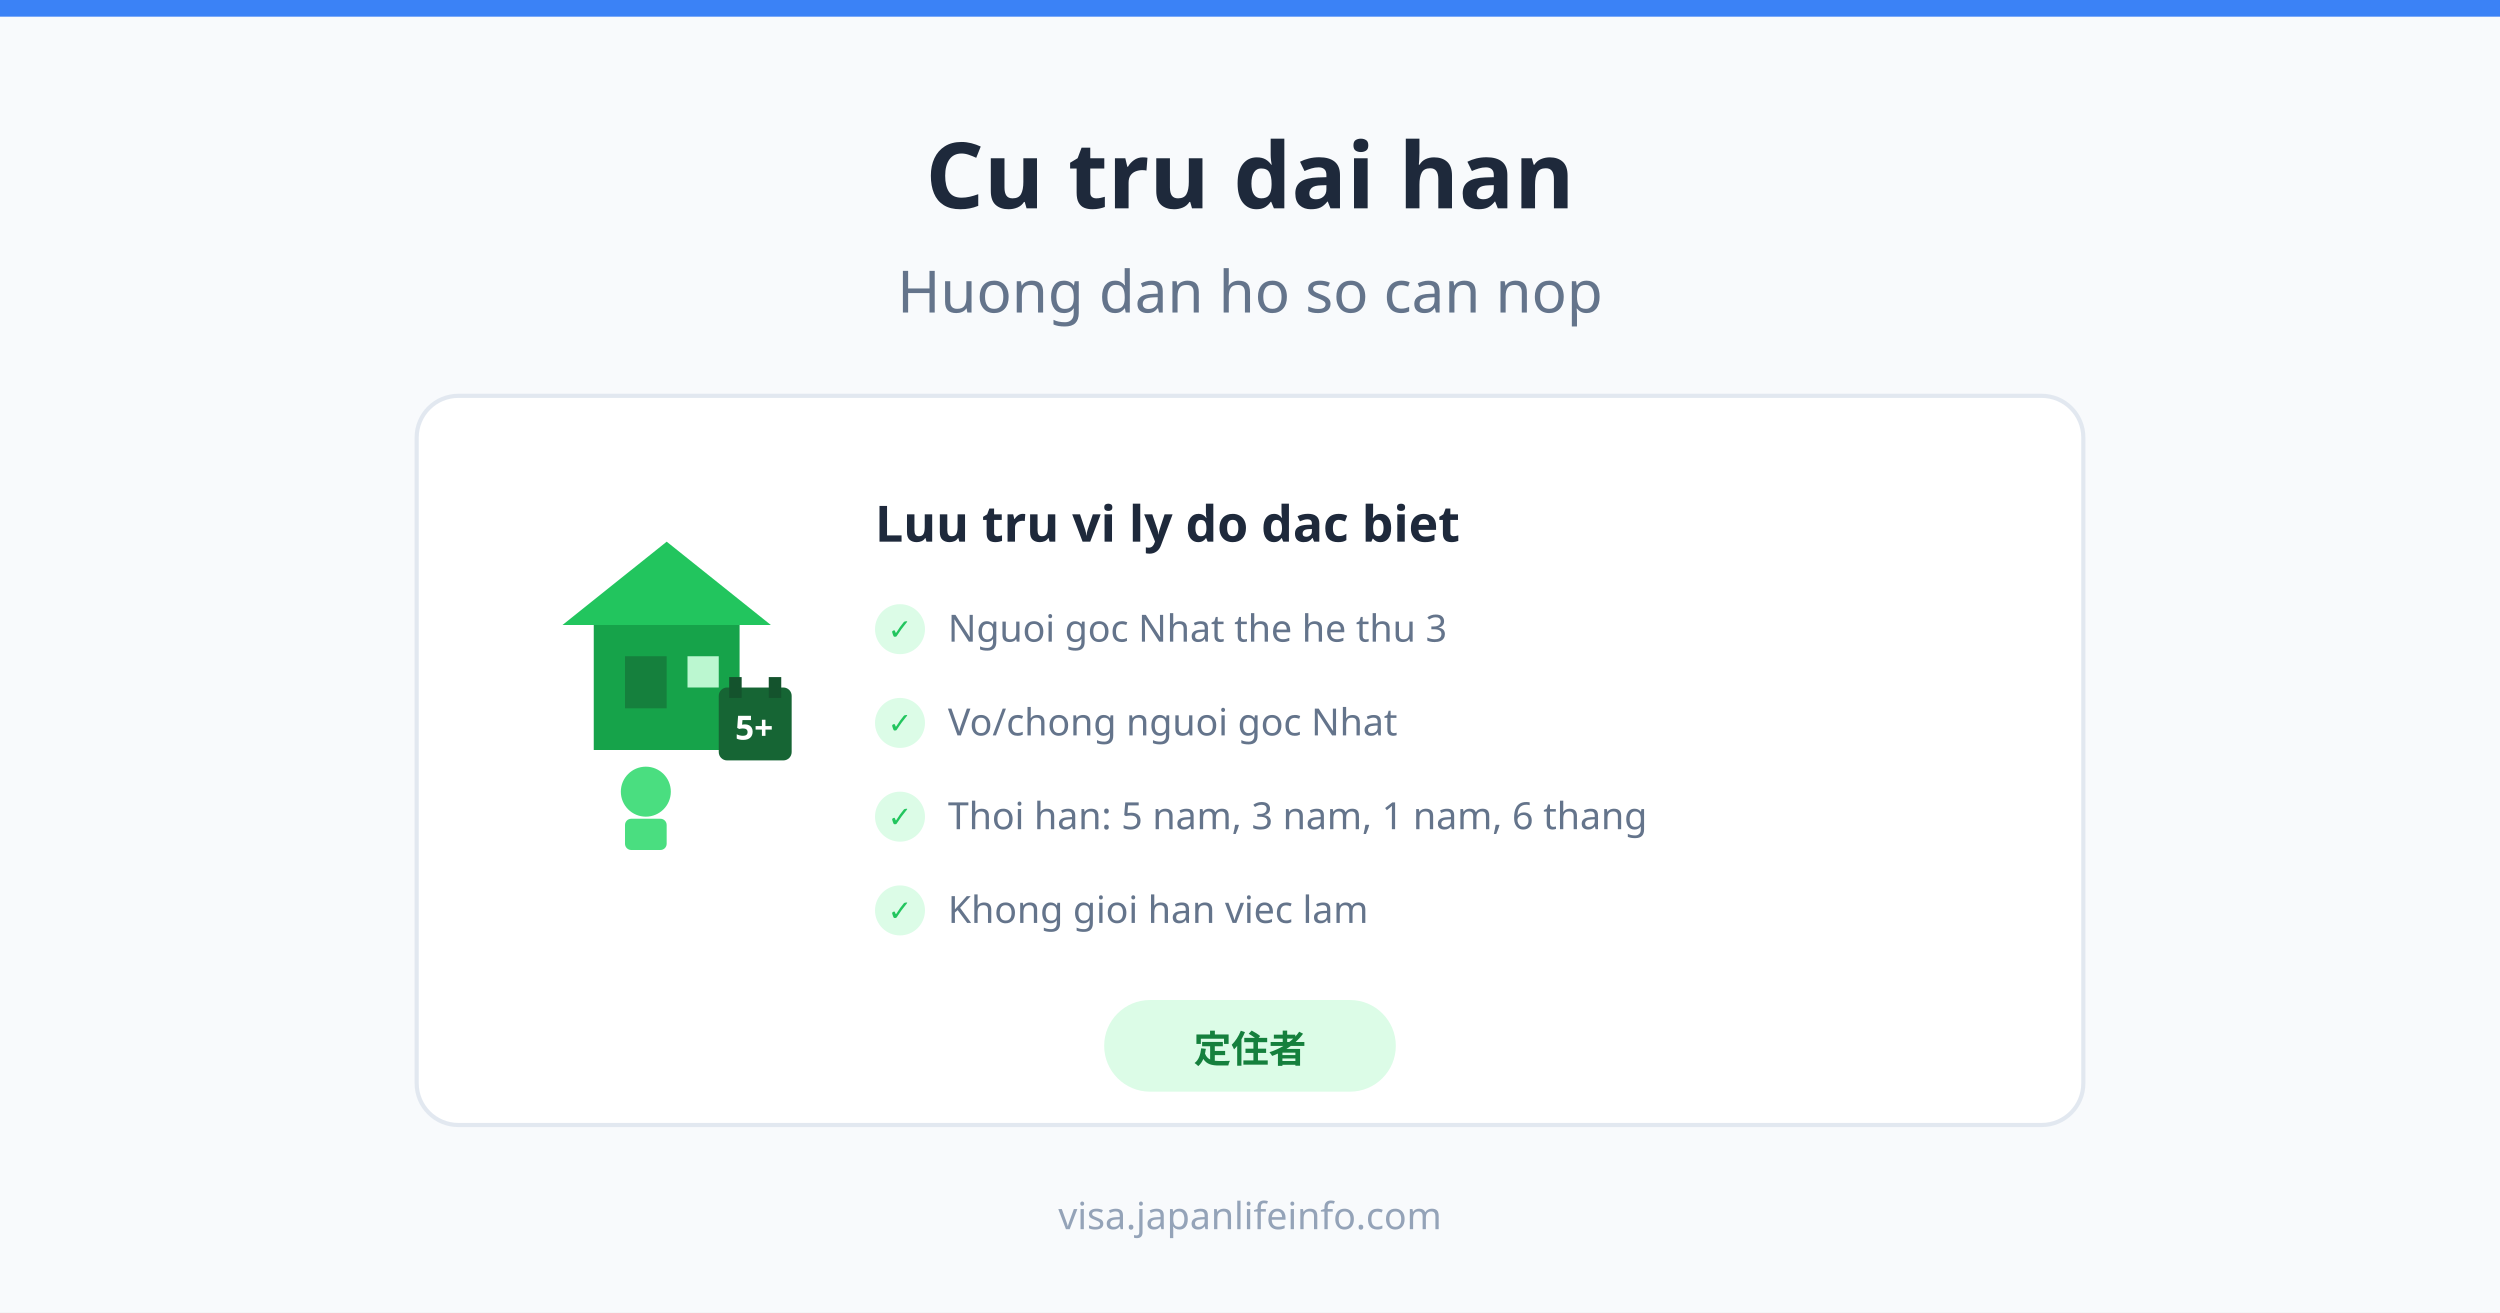
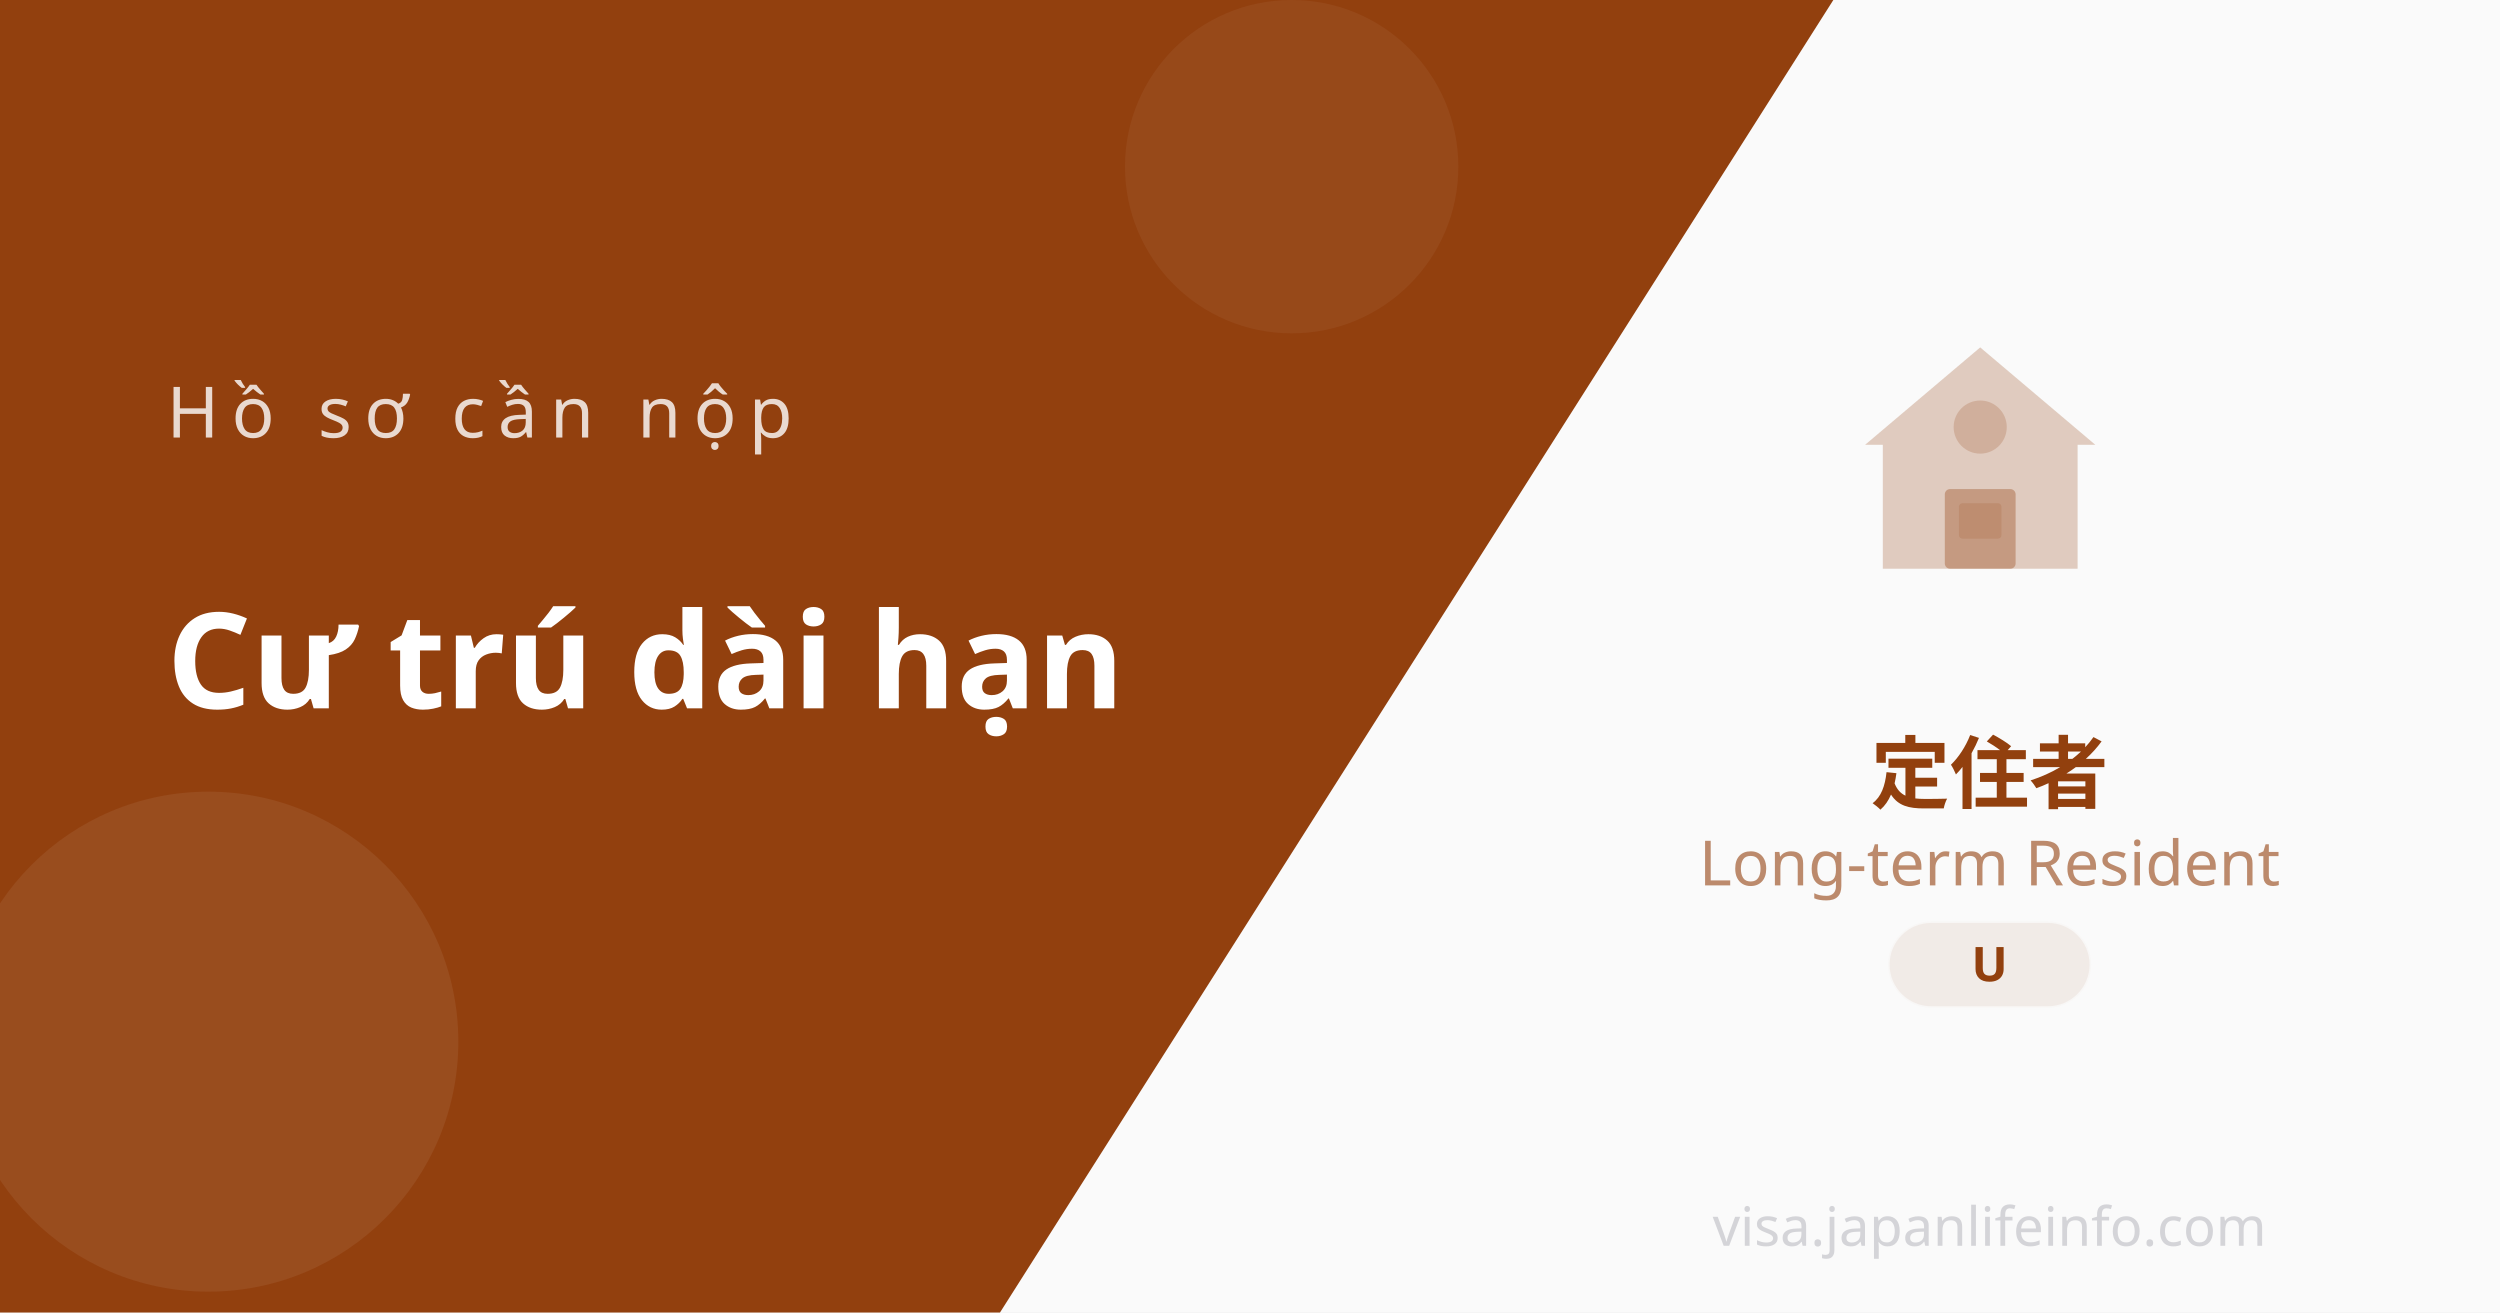
<svg xmlns="http://www.w3.org/2000/svg" width="1200" height="630" viewBox="0 0 1200 630" fill="none">
-   <rect width="1200" height="630" fill="#f8fafc" />
-   <rect width="1200" height="8" fill="url(#headerGradient)" />
-   <text x="600" y="100" text-anchor="middle" fill="#1e293b" font-family="sans-serif" font-size="44" font-weight="bold">Cu tru dai han</text>
-   <text x="600" y="150" text-anchor="middle" fill="#64748b" font-family="sans-serif" font-size="28">Huong dan ho so can nop</text>
-   <g transform="translate(200, 190)">
-     <rect width="800" height="350" rx="20" fill="white" stroke="#e2e8f0" stroke-width="2" />
-     <g transform="translate(50, 40)">
-       <polygon points="70,30 20,70 120,70" fill="#22c55e" />
-       <rect x="35" y="70" width="70" height="60" fill="#16a34a" />
-       <rect x="50" y="85" width="20" height="25" fill="#15803d" />
-       <rect x="80" y="85" width="15" height="15" fill="#bbf7d0" />
-       <rect x="95" y="100" width="35" height="35" rx="4" fill="#166534" />
-       <rect x="100" y="95" width="6" height="10" fill="#14532d" />
-       <rect x="119" y="95" width="6" height="10" fill="#14532d" />
-       <text x="112" y="125" text-anchor="middle" fill="white" font-family="sans-serif" font-size="16" font-weight="bold">5+</text>
-       <circle cx="60" cy="150" r="12" fill="#4ade80" />
-       <rect x="50" y="163" width="20" height="15" rx="3" fill="#4ade80" />
-     </g>
-     <g transform="translate(220, 40)">
-       <text x="0" y="30" fill="#1e293b" font-family="sans-serif" font-size="24" font-weight="bold">Luu tru vi ly do dac biet</text>
-       <g transform="translate(0, 60)">
-         <circle cx="12" cy="12" r="12" fill="#dcfce7" />
-         <text x="12" y="17" text-anchor="middle" fill="#22c55e" font-family="sans-serif" font-size="14">✓</text>
-         <text x="35" y="18" fill="#64748b" font-family="sans-serif" font-size="18">Nguoi goc Nhat the he thu 3</text>
-       </g>
-       <g transform="translate(0, 105)">
-         <circle cx="12" cy="12" r="12" fill="#dcfce7" />
-         <text x="12" y="17" text-anchor="middle" fill="#22c55e" font-family="sans-serif" font-size="14">✓</text>
-         <text x="35" y="18" fill="#64748b" font-family="sans-serif" font-size="18">Vo/chong nguoi goc Nhat</text>
-       </g>
-       <g transform="translate(0, 150)">
-         <circle cx="12" cy="12" r="12" fill="#dcfce7" />
-         <text x="12" y="17" text-anchor="middle" fill="#22c55e" font-family="sans-serif" font-size="14">✓</text>
-         <text x="35" y="18" fill="#64748b" font-family="sans-serif" font-size="18">Thoi han: 5 nam, 3 nam, 1 nam, 6 thang</text>
-       </g>
-       <g transform="translate(0, 195)">
-         <circle cx="12" cy="12" r="12" fill="#dcfce7" />
-         <text x="12" y="17" text-anchor="middle" fill="#22c55e" font-family="sans-serif" font-size="14">✓</text>
-         <text x="35" y="18" fill="#64748b" font-family="sans-serif" font-size="18">Khong gioi han viec lam</text>
-       </g>
-     </g>
-     <rect x="330" y="290" width="140" height="44" rx="22" fill="#dcfce7" />
-     <text x="400" y="320" text-anchor="middle" fill="#15803d" font-family="sans-serif" font-size="18" font-weight="bold">定住者</text>
+   <defs>
+     <linearGradient id="splitGrad" x1="0" y1="0" x2="700" y2="630">
+       <stop offset="0%" stop-color="#92400e" />
+       <stop offset="100%" stop-color="#a16207" />
+     </linearGradient>
+     <clipPath id="diagClip">
+       <polygon points="0,0 880,0 480,630 0,630" />
+     </clipPath>
+   </defs>
+   <rect width="1200" height="630" fill="#fafafa" />
+   <polygon points="0,0 880,0 480,630 0,630" fill="url(#splitGrad)" />
+   <g clip-path="url(#diagClip)">
+     <circle cx="100" cy="500" r="120" fill="white" opacity="0.07" />
+     <circle cx="620" cy="80" r="80" fill="white" opacity="0.05" />
+     <text x="80" y="210" fill="white" font-family="'Noto Sans KR', 'Noto Sans JP', sans-serif" font-size="34" font-weight="500" letter-spacing="6" opacity="0.8">Hồ sơ cần nộp</text>
+     <text x="80" y="340" fill="white" font-family="'Noto Sans KR', 'Noto Sans JP', sans-serif" font-size="64" font-weight="900">Cư trú dài hạn</text>
  </g>
-   <text x="600" y="590" text-anchor="middle" fill="#94a3b8" font-family="sans-serif" font-size="18">visa.japanlifeinfo.com</text>
-   <defs>
-     <linearGradient id="headerGradient" x1="0" y1="0" x2="1200" y2="0">
-       <stop offset="0%" stop-color="#3b82f6" />
-       <stop offset="50%" stop-color="#8b5cf6" />
-       <stop offset="100%" stop-color="#10b981" />
-     </linearGradient>
-   </defs>
+   <g transform="translate(840, 120) scale(0.85)">
+     <path d="M130 55 L65 110 L75 110 L75 180 L185 180 L185 110 L195 110Z" fill="#92400e" opacity="0.25" />
+     <rect x="110" y="135" width="40" height="45" rx="3" fill="#92400e" opacity="0.35" />
+     <rect x="118" y="143" width="24" height="20" rx="2" fill="#92400e" opacity="0.15" />
+     <circle cx="130" cy="100" r="15" fill="#92400e" opacity="0.2" />
+   </g>
+   <text x="955" y="385" text-anchor="middle" fill="#92400e" font-family="'Noto Serif JP', serif" font-size="38" font-weight="700">定住者</text>
+   <text x="955" y="425" text-anchor="middle" fill="#92400e" font-family="sans-serif" font-size="30" opacity="0.6">Long-term Resident</text>
+   <rect x="907" y="443" width="96" height="40" rx="20" fill="#92400e" opacity="0.08" stroke="#92400e" stroke-width="1.5" stroke-opacity="0.2" />
+   <text x="955" y="471" text-anchor="middle" fill="#92400e" font-family="sans-serif" font-size="23" font-weight="600">U</text>
+   <text x="955" y="598" text-anchor="middle" fill="#d4d4d8" font-family="sans-serif" font-size="26">visa.japanlifeinfo.com</text>
</svg>
